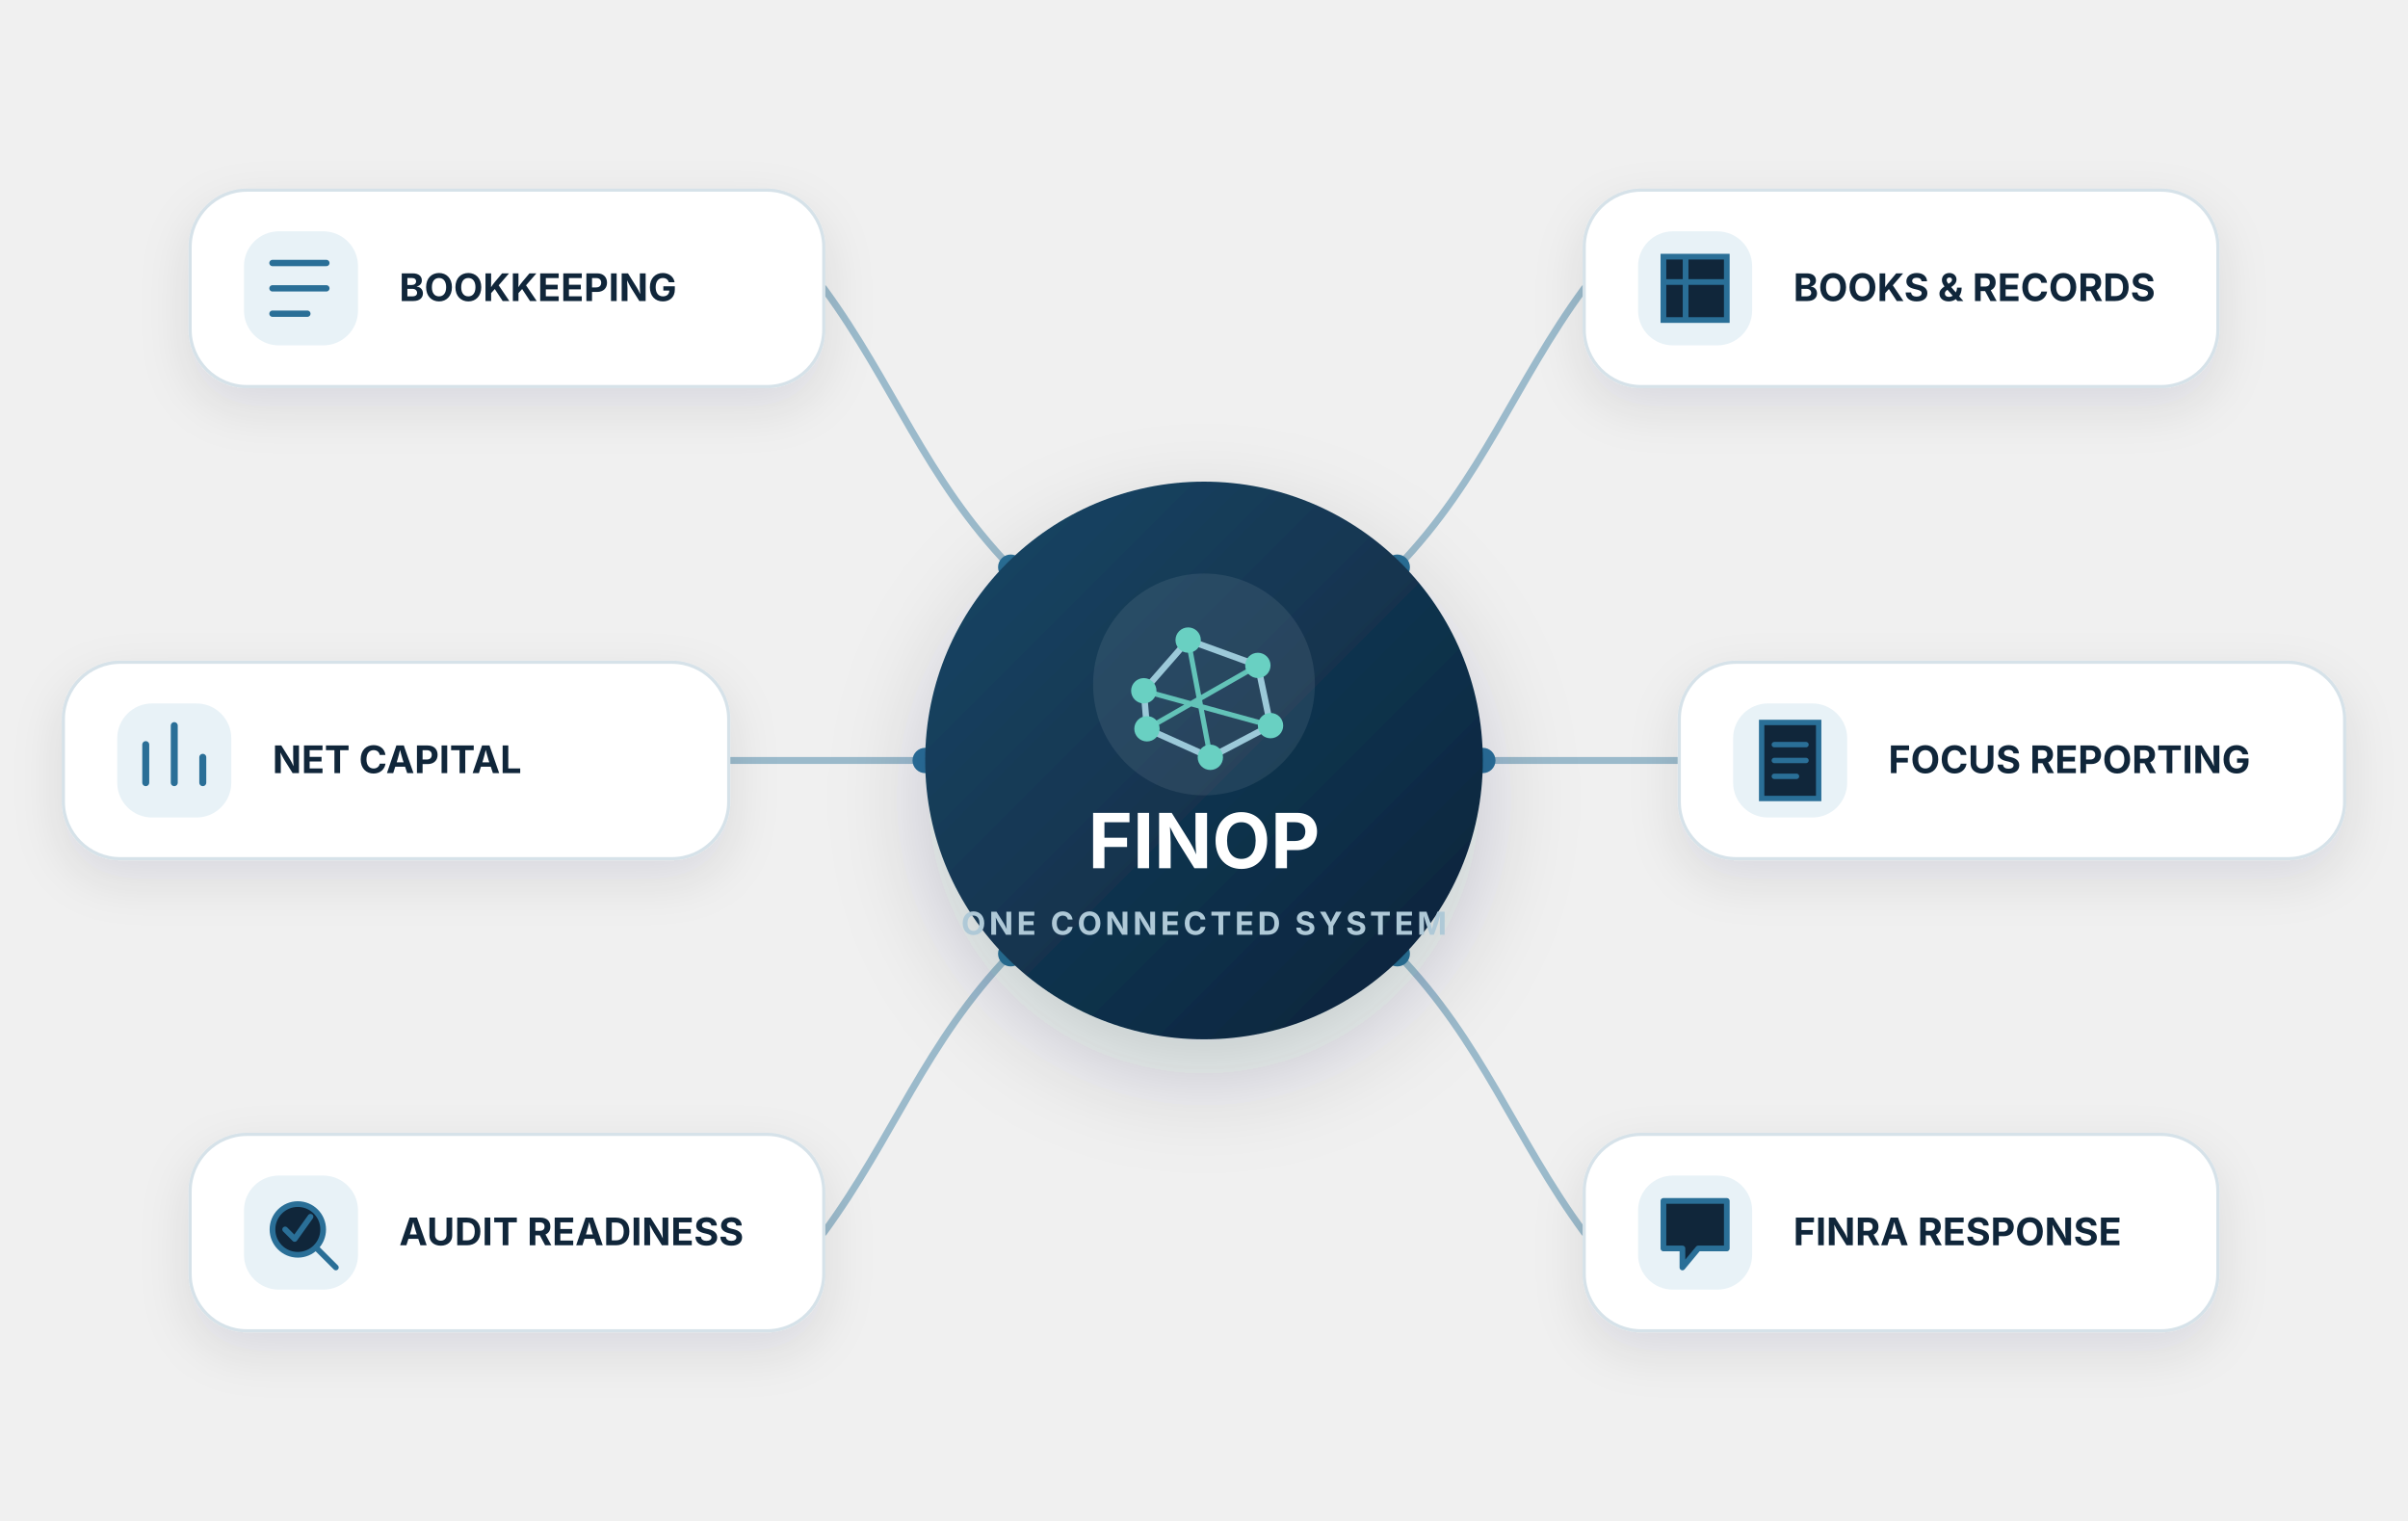
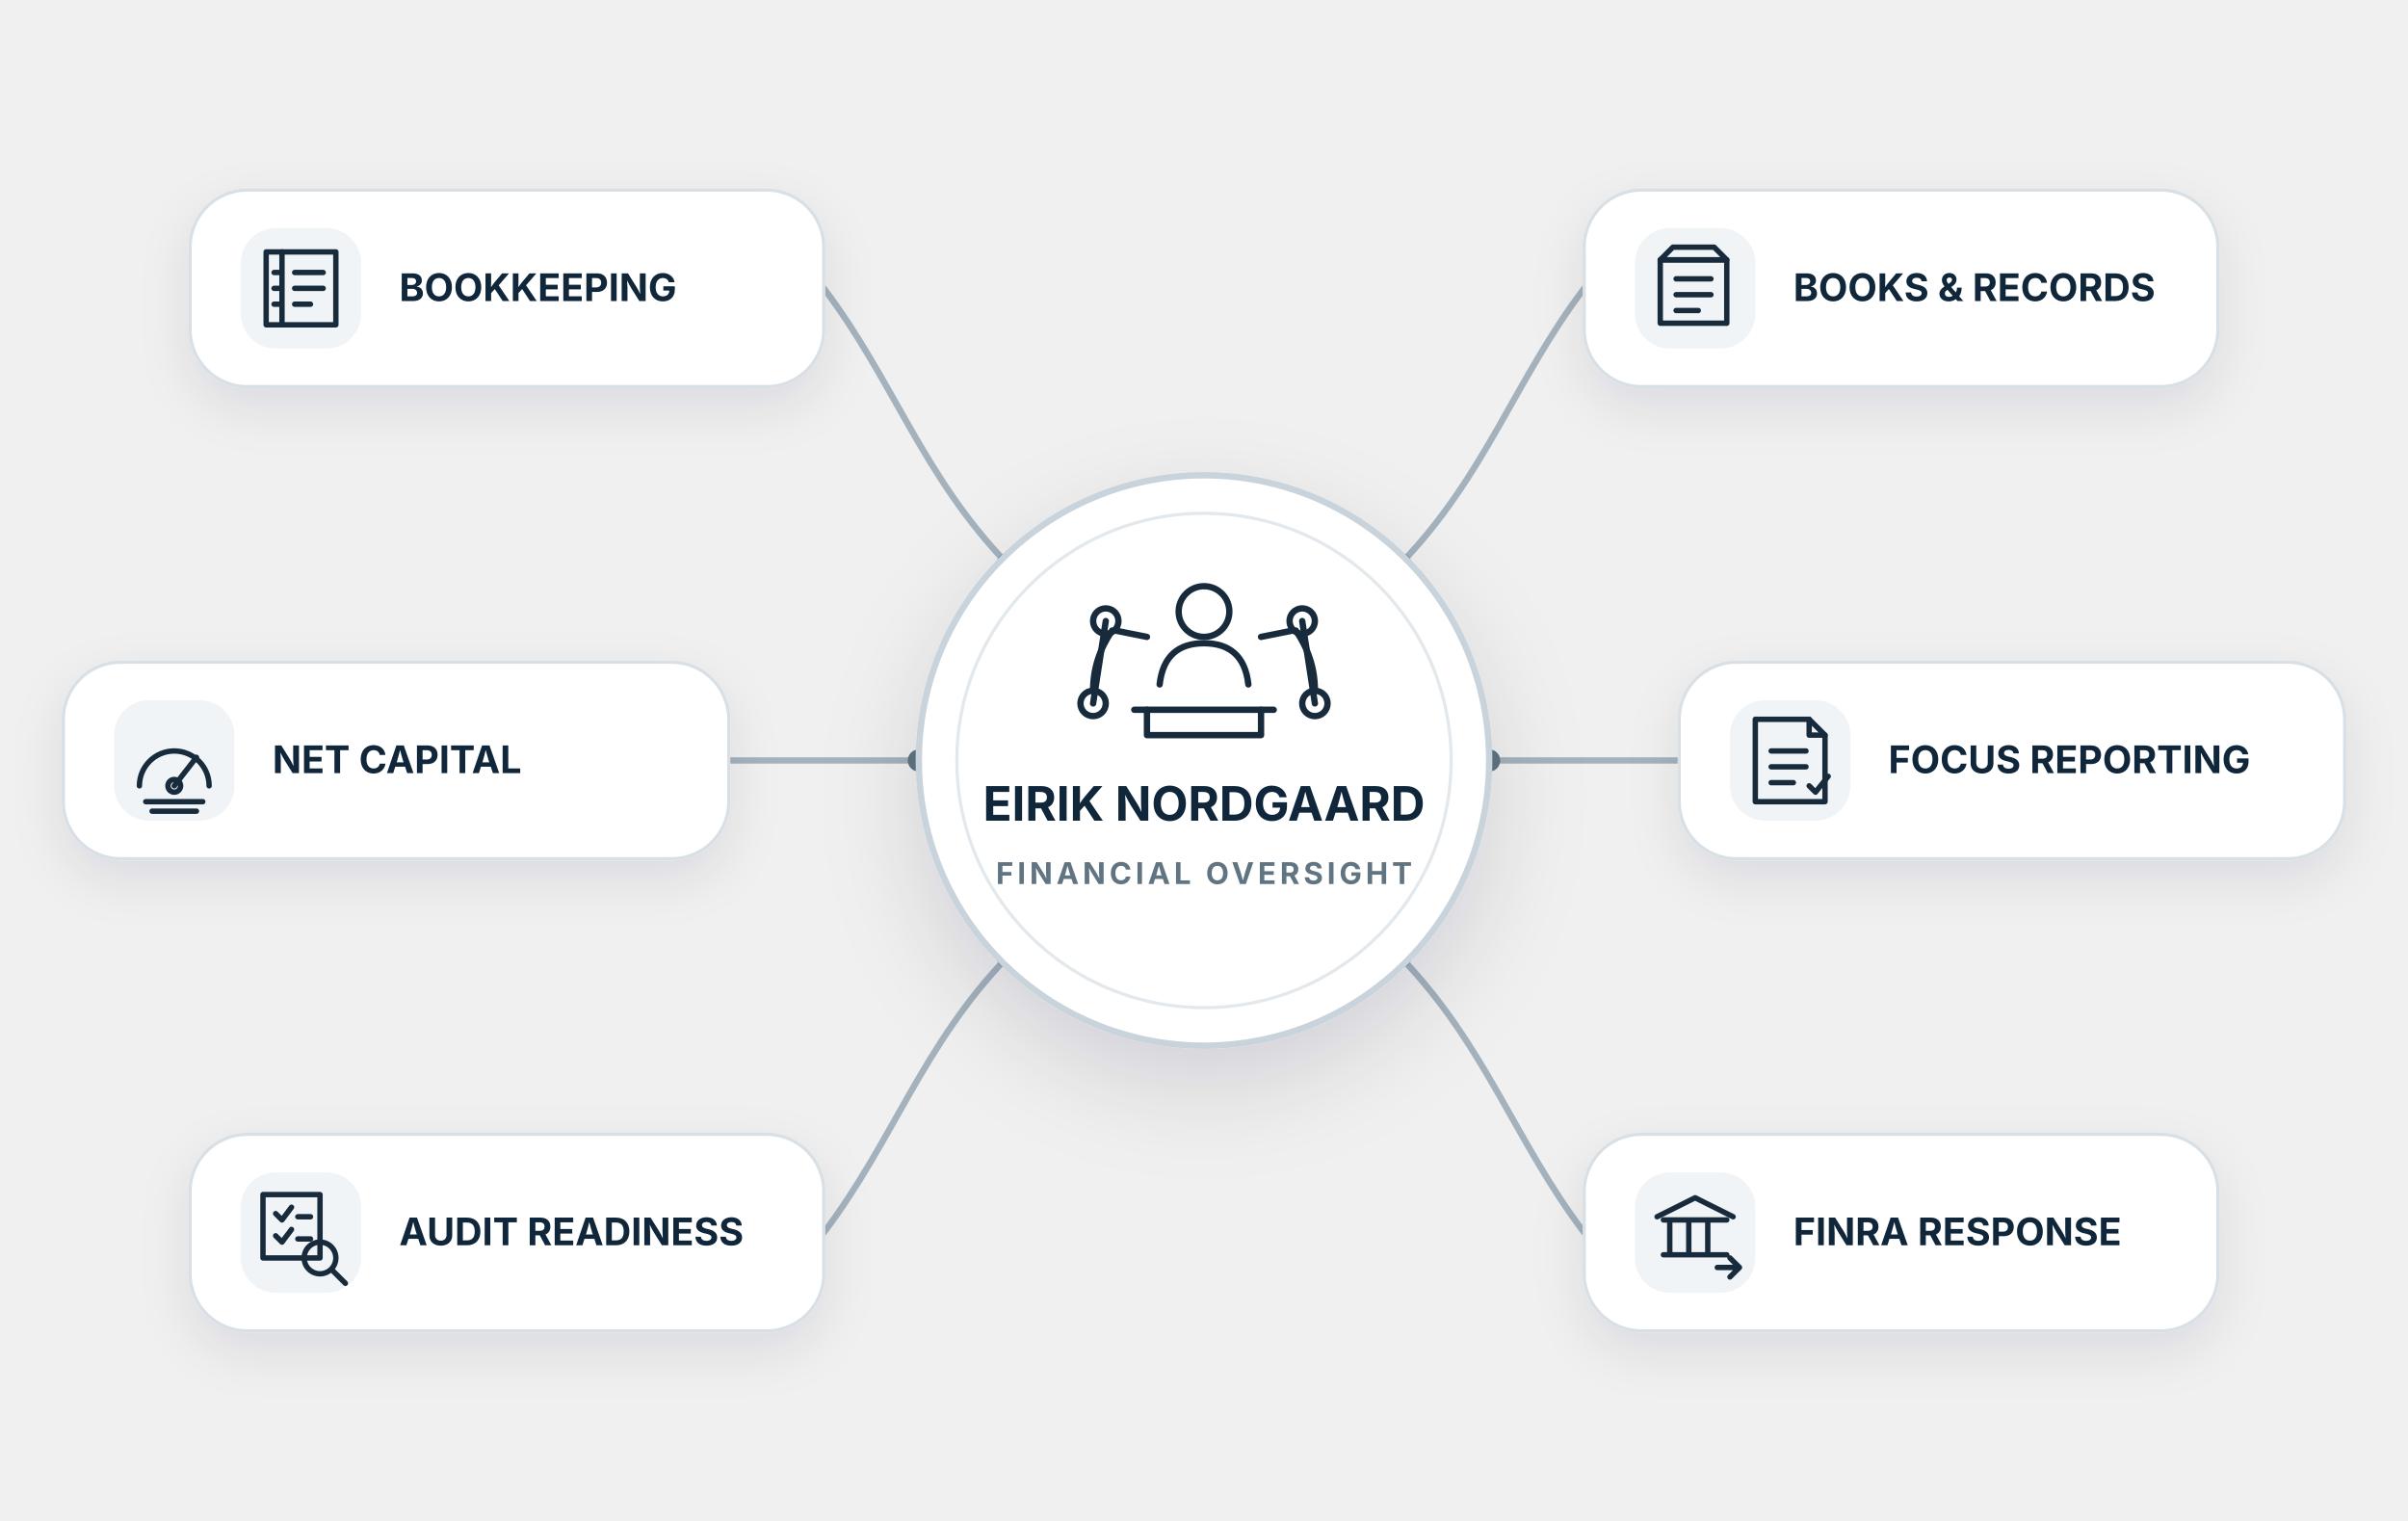
<svg xmlns="http://www.w3.org/2000/svg" width="760" height="480" viewBox="0 0 760 480" fill="none">
  <defs>
-     <linearGradient id="hub" x1="296" y1="156" x2="464" y2="324" gradientUnits="userSpaceOnUse">
-       <stop stop-color="#194766" />
-       <stop offset="1" stop-color="#0B2239" />
-     </linearGradient>
    <filter id="cardShadow" x="-25%" y="-45%" width="150%" height="190%">
-       <feDropShadow dx="0" dy="6" stdDeviation="8" flood-color="#0B2239" flood-opacity="0.10" />
+       <feDropShadow dx="0" dy="6" stdDeviation="8" flood-color="#0F2235" flood-opacity="0.09" />
    </filter>
    <filter id="hubShadow" x="-30%" y="-30%" width="160%" height="170%">
-       <feDropShadow dx="0" dy="12" stdDeviation="15" flood-color="#0B2239" flood-opacity="0.18" />
+       <feDropShadow dx="0" dy="12" stdDeviation="15" flood-color="#0F2235" flood-opacity="0.13" />
    </filter>
  </defs>
-   <g stroke="#9BBACB" stroke-width="2.2" stroke-linecap="round">
-     <path d="M319 179C292 151 282 121 260 91" />
-     <path d="M441 179C468 151 478 121 500 91" />
-     <path d="M292 240H230" />
-     <path d="M468 240H530" />
-     <path d="M319 301C292 329 282 359 260 389" />
-     <path d="M441 301C468 329 478 359 500 389" />
+   <g stroke="#A3B2BD" stroke-width="2" stroke-linecap="round">
+     <path d="M318 178C291 150 282 120 260 91" />
+     <path d="M442 178C469 150 478 120 500 91" />
+     <path d="M290 240H230" />
+     <path d="M470 240H530" />
+     <path d="M318 302C291 330 282 360 260 389" />
+     <path d="M442 302C469 330 478 360 500 389" />
  </g>
-   <g fill="#2A6F97">
-     <circle cx="319" cy="179" r="4" />
-     <circle cx="441" cy="179" r="4" />
-     <circle cx="292" cy="240" r="4" />
-     <circle cx="468" cy="240" r="4" />
-     <circle cx="319" cy="301" r="4" />
-     <circle cx="441" cy="301" r="4" />
+   <g fill="#607482">
+     <circle cx="318" cy="178" r="3.5" />
+     <circle cx="442" cy="178" r="3.5" />
+     <circle cx="290" cy="240" r="3.5" />
+     <circle cx="470" cy="240" r="3.5" />
+     <circle cx="318" cy="302" r="3.5" />
+     <circle cx="442" cy="302" r="3.5" />
  </g>
-   <g filter="url(#cardShadow)" fill="white" stroke="#D6E2E9">
+   <g filter="url(#cardShadow)" fill="white" stroke="#D8E0E6">
    <rect x="60" y="60" width="200" height="62" rx="18" />
    <rect x="500" y="60" width="200" height="62" rx="18" />
    <rect x="20" y="209" width="210" height="62" rx="18" />
    <rect x="530" y="209" width="210" height="62" rx="18" />
    <rect x="60" y="358" width="200" height="62" rx="18" />
    <rect x="500" y="358" width="200" height="62" rx="18" />
  </g>
+   <g fill="#F1F4F6">
+     <rect x="76" y="72" width="38" height="38" rx="11" />
+     <rect x="516" y="72" width="38" height="38" rx="11" />
+     <rect x="36" y="221" width="38" height="38" rx="11" />
+     <rect x="546" y="221" width="38" height="38" rx="11" />
+     <rect x="76" y="370" width="38" height="38" rx="11" />
+     <rect x="516" y="370" width="38" height="38" rx="11" />
+   </g>
+   <g stroke="#172B3D" stroke-width="1.7" stroke-linecap="round" stroke-linejoin="round">
+     <path d="M84 79.5H106V102.5H84V79.5Z" />
+     <path d="M89 79.5V102.5M93 86H102M93 91H102M93 96H98" />
+     <path d="M86.5 86H88M86.5 91H88M86.5 96H88" />
+     <path d="M524 82H545V102H524V82Z" />
+     <path d="M528 78H541L545 82H524L528 78Z" />
+     <path d="M529 88H540M529 93H540M529 98H536" />
+     <path d="M44 248A11 11 0 0 1 66 248" />
+     <path d="M55 248L62 239" />
+     <circle cx="55" cy="248" r="2" />
+     <path d="M46 253H64M48 256H62" />
+     <path d="M554 227H571L576 232V253H554V227Z" />
+     <path d="M571 227V232H576M559 237H570M559 242H570M559 247H566" />
+     <path d="M571 248L573 250L577 245" />
+     <path d="M83 377H101V397H83V377Z" />
+     <path d="M87 383L89 385L92 381M94 384H98M87 390L89 392L92 388M94 391H98" />
+     <circle cx="101" cy="397" r="5" />
+     <path d="M105 401L109 405" />
+     <path d="M523 384L535 378L547 384M525 385H545M527 386V395M533 386V395M539 386V395M545 396H525" />
+     <path d="M542 400H549M546 397L549 400L546 403" />
+   </g>
  <g font-family="Inter, Arial, sans-serif" font-size="12" font-weight="700" fill="#10263A">
-     <g>
-       <rect x="77" y="73" width="36" height="36" rx="11" fill="#E8F2F7" />
-       <path d="M86 83H103M86 91H103M86 99H97" stroke="#2A6F97" stroke-width="2" stroke-linecap="round" />
-       <text x="126" y="95">BOOKKEEPING</text>
-     </g>
-     <g>
-       <rect x="517" y="73" width="36" height="36" rx="11" fill="#E8F2F7" />
-       <path d="M525 81H545V101H525V81ZM532 81V101M525 89H545" stroke="#2A6F97" stroke-width="1.8" />
-       <text x="566" y="95">BOOKS &amp; RECORDS</text>
-     </g>
-     <g>
-       <rect x="37" y="222" width="36" height="36" rx="11" fill="#E8F2F7" />
-       <path d="M46 247V235M55 247V229M64 247V239" stroke="#2A6F97" stroke-width="2.2" stroke-linecap="round" />
-       <text x="86" y="244">NET CAPITAL</text>
-     </g>
-     <g>
-       <rect x="547" y="222" width="36" height="36" rx="11" fill="#E8F2F7" />
-       <path d="M556 228H574V252H556V228ZM560 235H570M560 240H570M560 245H567" stroke="#2A6F97" stroke-width="1.7" stroke-linecap="round" />
-       <text x="596" y="244">FOCUS REPORTING</text>
-     </g>
-     <g>
-       <rect x="77" y="371" width="36" height="36" rx="11" fill="#E8F2F7" />
-       <circle cx="94" cy="388" r="8" stroke="#2A6F97" stroke-width="1.8" />
-       <path d="M100 394L106 400M90 388L93 391L98 384" stroke="#2A6F97" stroke-width="1.8" stroke-linecap="round" stroke-linejoin="round" />
-       <text x="126" y="393">AUDIT READINESS</text>
-     </g>
-     <g>
-       <rect x="517" y="371" width="36" height="36" rx="11" fill="#E8F2F7" />
-       <path d="M525 379H545V394H536L531 400V394H525V379Z" stroke="#2A6F97" stroke-width="1.8" stroke-linejoin="round" />
-       <text x="566" y="393">FINRA RESPONSE</text>
-     </g>
+     <text x="126" y="95">BOOKKEEPING</text>
+     <text x="566" y="95">BOOKS &amp; RECORDS</text>
+     <text x="86" y="244">NET CAPITAL</text>
+     <text x="596" y="244">FOCUS REPORTING</text>
+     <text x="126" y="393">AUDIT READINESS</text>
+     <text x="566" y="393">FINRA RESPONSE</text>
  </g>
  <g filter="url(#hubShadow)">
-     <circle cx="380" cy="240" r="88" fill="url(#hub)" />
+     <circle cx="380" cy="240" r="90" fill="white" stroke="#C8D3DB" stroke-width="2" />
  </g>
-   <circle cx="380" cy="216" r="35" fill="white" fill-opacity="0.08" />
-   <g stroke-linecap="round" stroke-linejoin="round">
-     <path d="M361 218L375 202L397 210L401 229L382 239L362 230L361 218Z" stroke="#9CC9D9" stroke-width="2" />
-     <path d="M375 202L382 239M397 210L362 230M361 218L401 229" stroke="#69D0C2" stroke-width="1.6" opacity="0.9" />
-     <circle cx="375" cy="202" r="4" fill="#69D0C2" stroke="none" />
-     <circle cx="397" cy="210" r="4" fill="#69D0C2" stroke="none" />
-     <circle cx="401" cy="229" r="4" fill="#69D0C2" stroke="none" />
-     <circle cx="382" cy="239" r="4" fill="#69D0C2" stroke="none" />
-     <circle cx="362" cy="230" r="4" fill="#69D0C2" stroke="none" />
-     <circle cx="361" cy="218" r="4" fill="#69D0C2" stroke="none" />
+   <circle cx="380" cy="240" r="78" stroke="#E2E8EC" />
+   <g stroke="#172B3D" stroke-width="2" stroke-linecap="round" stroke-linejoin="round">
+     <circle cx="380" cy="193" r="8" />
+     <path d="M366 216C367 207 372 203 380 203C388 203 393 207 394 216" />
+     <path d="M351 199C347 205 345 211 345 218M409 199C413 205 415 211 415 218" />
+     <path d="M352 199L362 201M408 199L398 201" />
+     <circle cx="349" cy="196" r="4" />
+     <circle cx="411" cy="196" r="4" />
+     <circle cx="345" cy="222" r="4" />
+     <circle cx="415" cy="222" r="4" />
+     <path d="M349 196L345 222M411 196L415 222" />
+     <path d="M358 224H402" />
+     <path d="M362 224V232H398V224" />
  </g>
-   <text x="380" y="274" text-anchor="middle" fill="white" font-family="Inter, Arial, sans-serif" font-size="24" font-weight="700">FINOP</text>
-   <text x="380" y="295" text-anchor="middle" fill="#AFC9D7" font-family="Inter, Arial, sans-serif" font-size="10" font-weight="700" letter-spacing="1.1">ONE CONNECTED SYSTEM</text>
+   <text x="380" y="259" text-anchor="middle" fill="#10263A" font-family="Inter, Arial, sans-serif" font-size="15" font-weight="700">EIRIK NORDGAARD</text>
+   <text x="380" y="279" text-anchor="middle" fill="#607482" font-family="Inter, Arial, sans-serif" font-size="9.5" font-weight="700" letter-spacing="1.2">FINANCIAL OVERSIGHT</text>
</svg>
